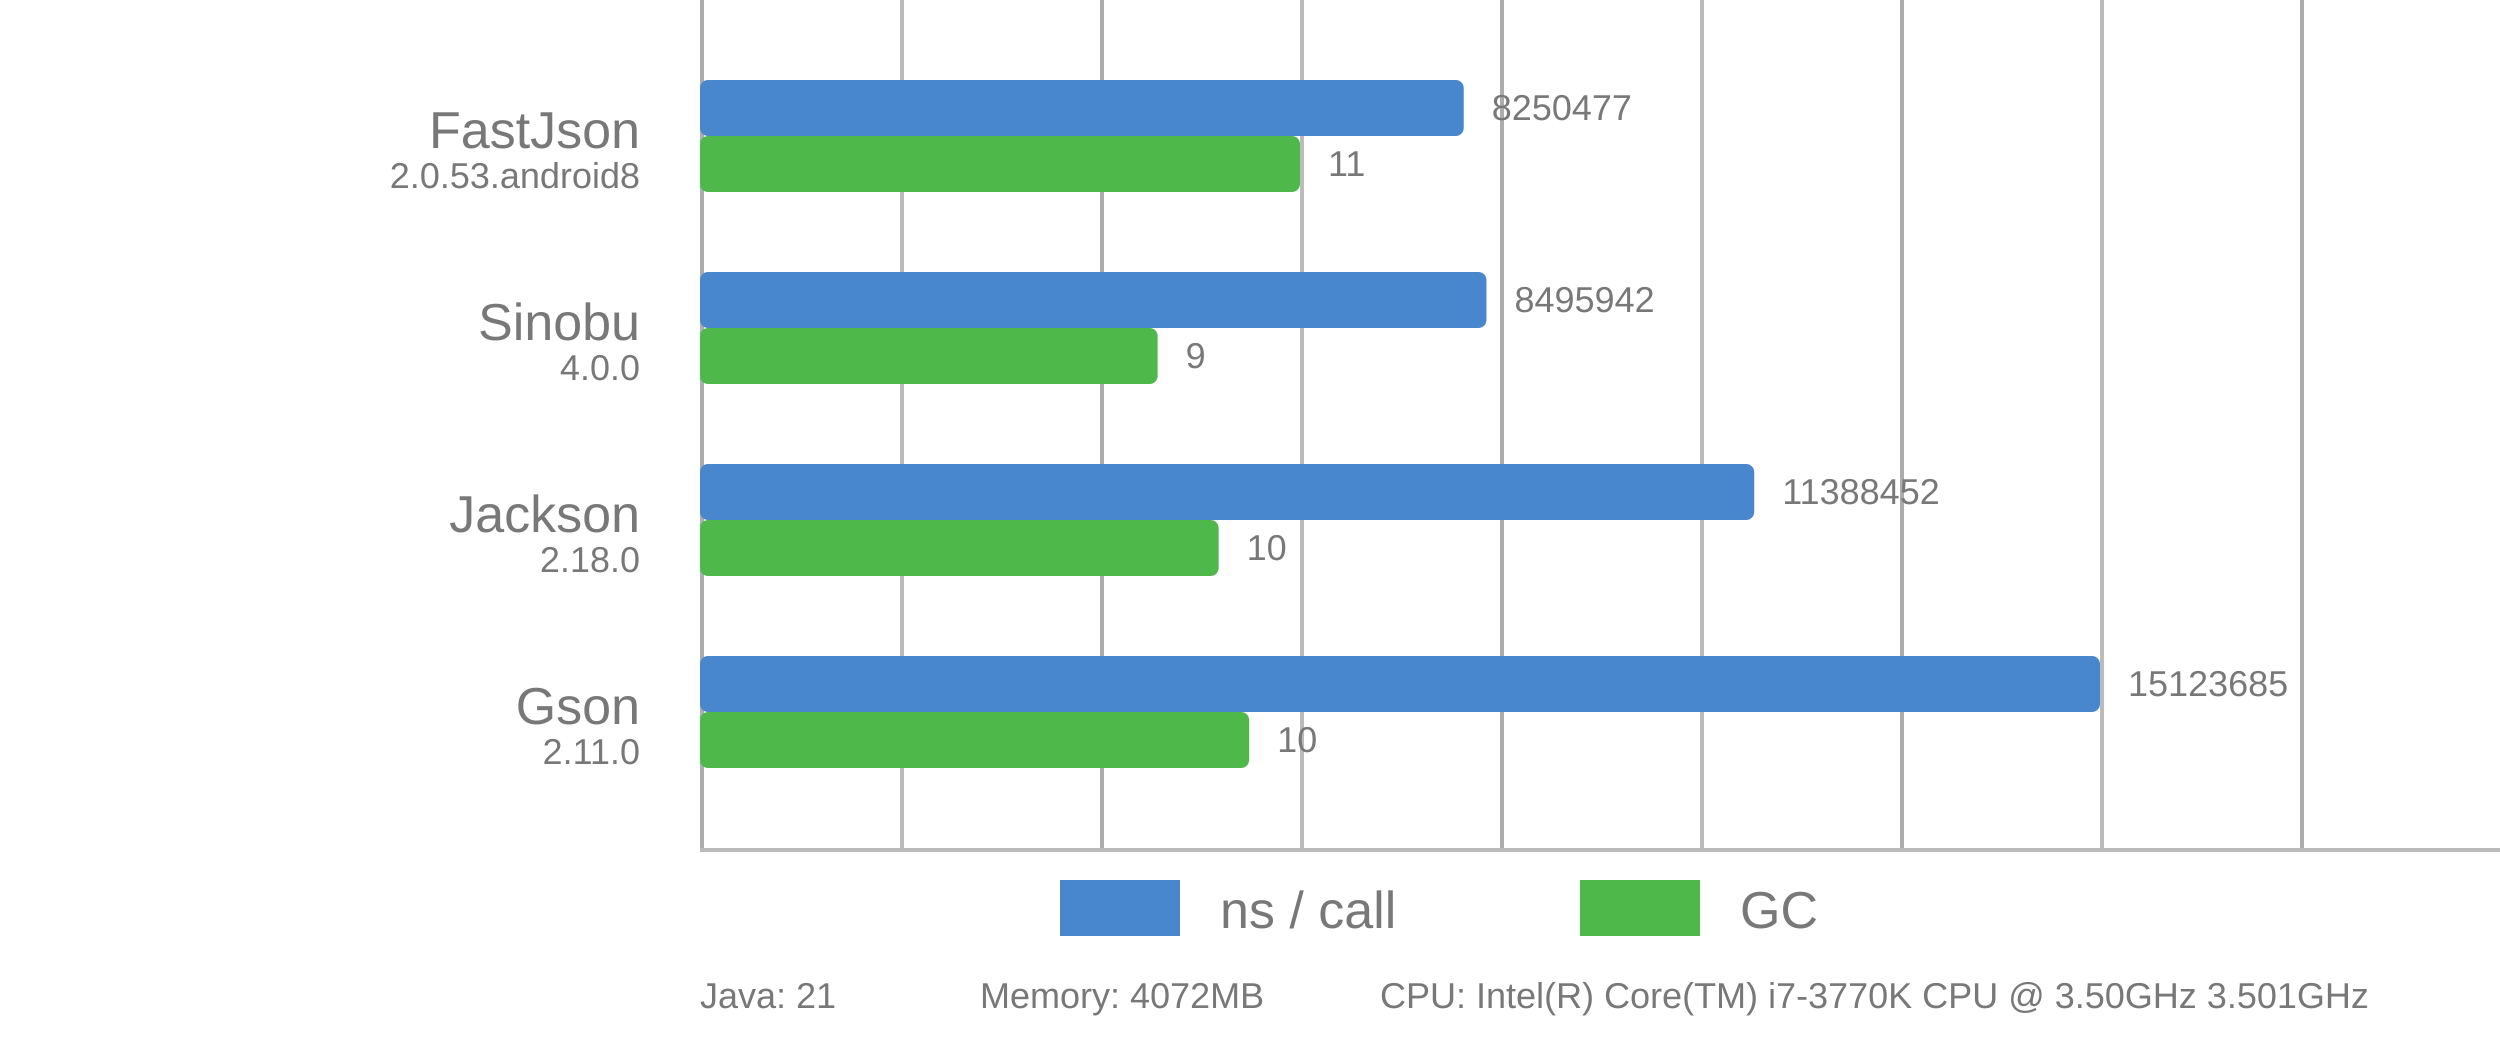
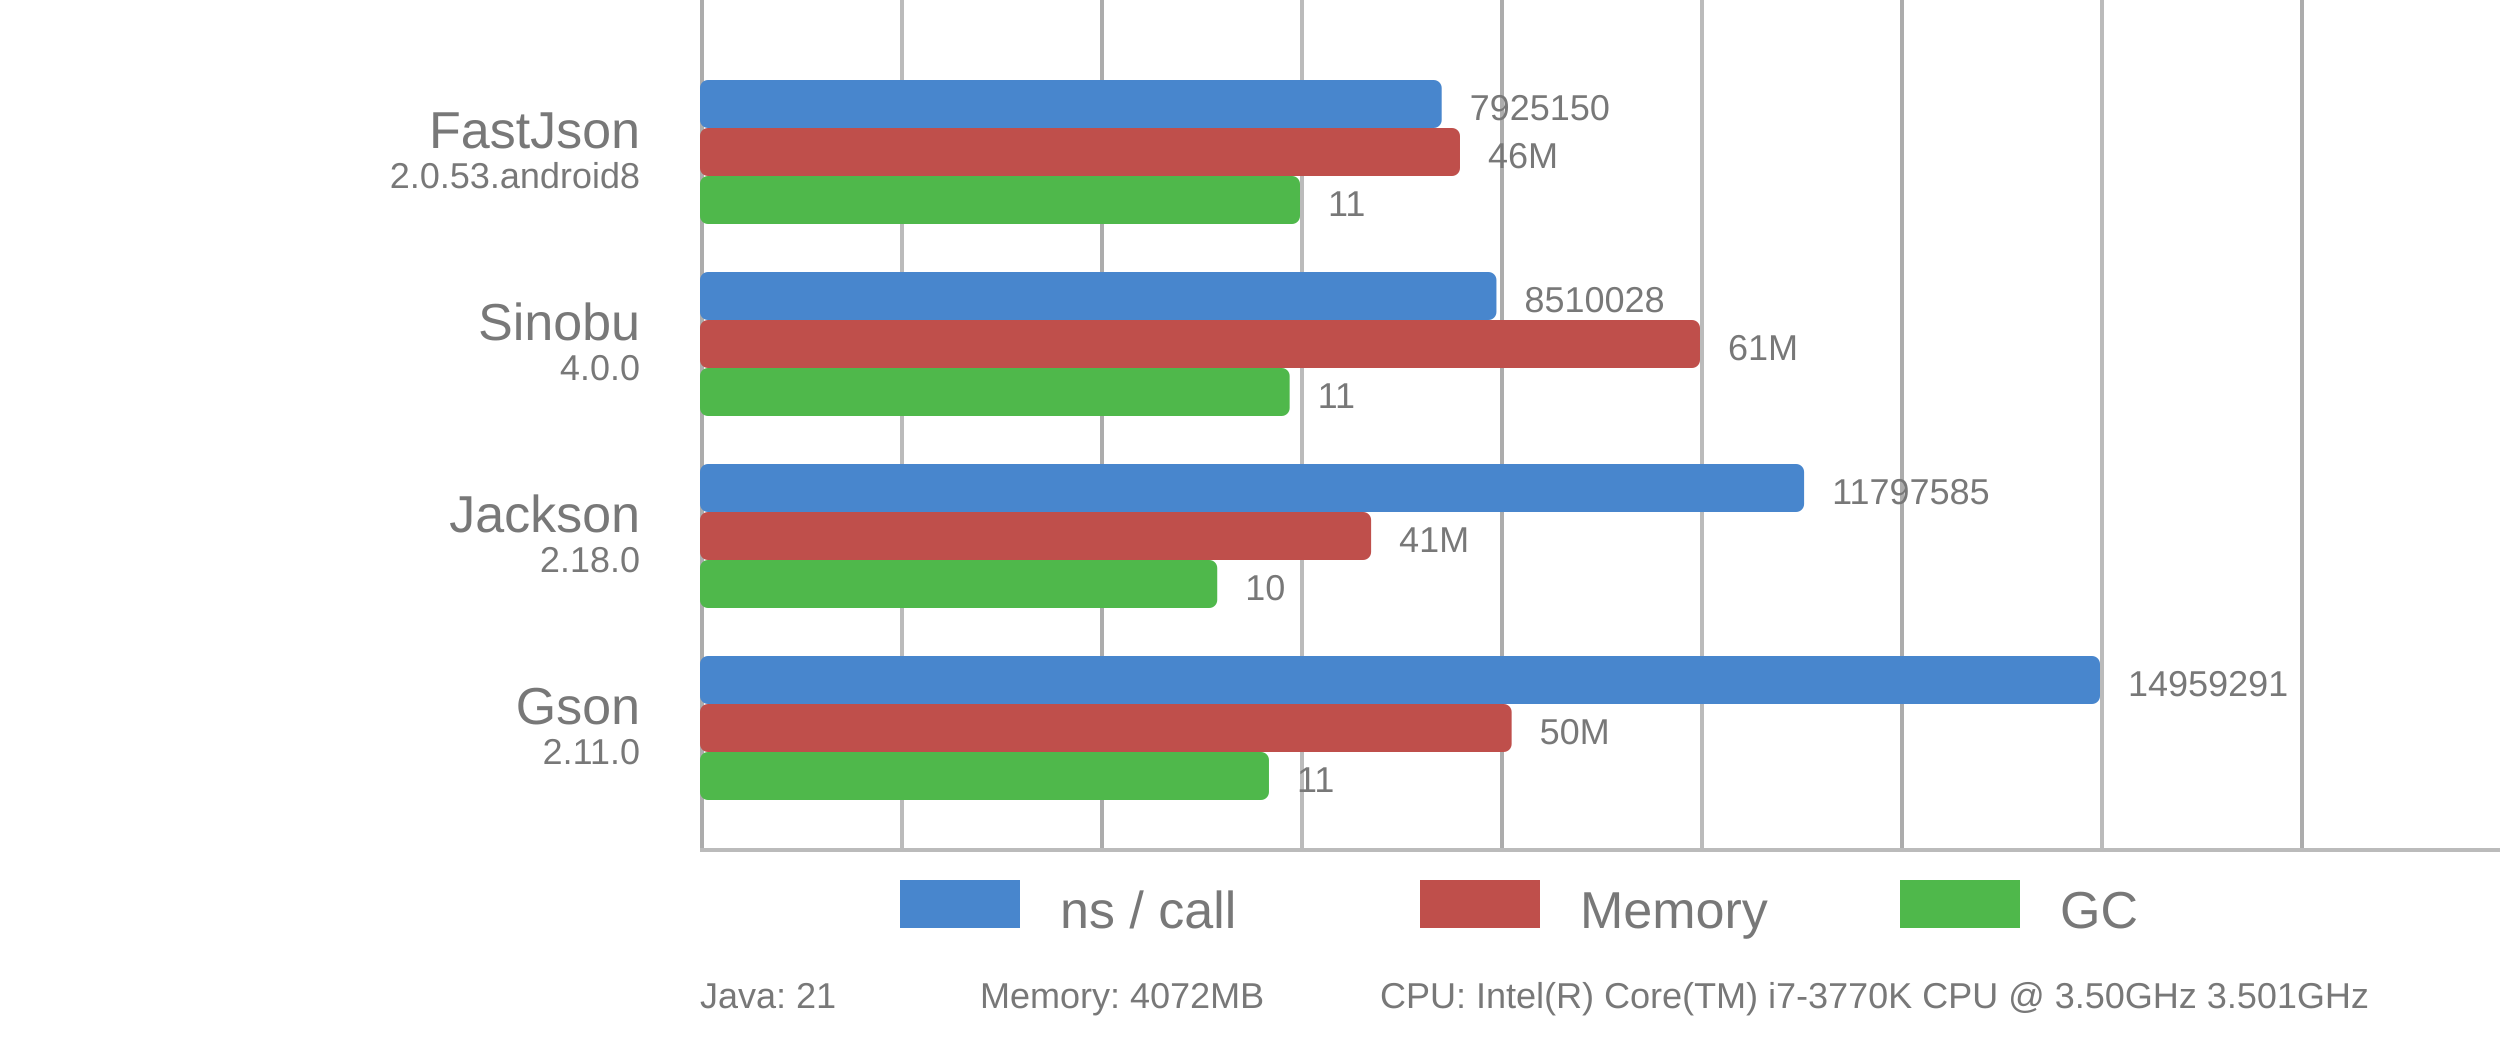
<svg xmlns="http://www.w3.org/2000/svg" viewBox="0 0 625 262">
  <style>
      text {
          font-family: Arial;
          font-size: 13px;
          fill: #787878;
      }

      .desc {
          font-size: 9px;
      }

      .vline {
          fill: #acacac;
          stroke: none;
          stroke-width: 0;
      }

      .subline {
          fill: #bbb;
          stroke: none;
          stroke-width: 0;
      }

      .call {
          fill: #4886CD;
          stroke-linejoin: round;
-           height: 14px;
+           height: 12px;
      }

      .gc {
          fill: #4FB84B;
          stroke-linejoin: round;
-           height: 14px;
+           height: 12px;
+       }
+ 
+       .memory {
+           fill: #BF4F4B;
+           stroke-linejoin: round;
+           height: 12px;
      }
  </style>
  <g>
    <rect x="175" y="0" width="1" height="212" class="vline" />
    <rect x="275" y="0" width="1" height="212" class="vline" />
    <rect x="375" y="0" width="1" height="212" class="vline" />
    <rect x="475" y="0" width="1" height="212" class="vline" />
    <rect x="575" y="0" width="1" height="212" class="vline" />
    <rect x="225" y="0" width="1" height="212" class="subline" />
    <rect x="325" y="0" width="1" height="212" class="subline" />
    <rect x="425" y="0" width="1" height="212" class="subline" />
    <rect x="525" y="0" width="1" height="212" class="subline" />
    <rect x="175" y="212" width="450" height="1" class="subline" />
-     <rect x="265" y="220" width="30" class="call" />
-     <text x="305" y="232">ns / call</text>
-     <rect x="395" y="220" width="30" class="gc" />
-     <text x="435" y="232">GC</text>
+     <rect x="225" y="220" width="30" class="call" />
+     <text x="265" y="232">ns / call</text>
+     <rect x="355" y="220" width="30" class="memory" />
+     <text x="395" y="232">Memory</text>
+     <rect x="475" y="220" width="30" class="gc" />
+     <text x="515" y="232">GC</text>
  </g>
-   <rect x="175" y="20" width="190.937" rx="2" ry="2" class="call" />
-   <rect x="175" y="34" width="150" rx="2" ry="2" class="gc" />
+   <rect x="175" y="20" width="185.423" rx="2" ry="2" class="call" />
+   <rect x="175" y="32" width="189.999" rx="2" ry="2" class="memory" />
+   <rect x="175" y="44" width="150" rx="2" ry="2" class="gc" />
  <text x="160" y="37" text-anchor="end">FastJson</text>
  <text x="160" y="47" text-anchor="end" class="desc">2.0.53.android8</text>
-   <text x="372.937" y="30" class="desc">8250477</text>
-   <text x="332" y="44" class="desc">11</text>
-   <rect x="175" y="68" width="196.617" rx="2" ry="2" class="call" />
-   <rect x="175" y="82" width="114.407" rx="2" ry="2" class="gc" />
+   <text x="367.423" y="30" class="desc">7925150</text>
+   <text x="371.999" y="42" class="desc">46M</text>
+   <text x="332" y="54" class="desc">11</text>
+   <rect x="175" y="68" width="199.108" rx="2" ry="2" class="call" />
+   <rect x="175" y="80" width="250" rx="2" ry="2" class="memory" />
+   <rect x="175" y="92" width="147.414" rx="2" ry="2" class="gc" />
  <text x="160" y="85" text-anchor="end">Sinobu</text>
  <text x="160" y="95" text-anchor="end" class="desc">4.0.0</text>
-   <text x="378.617" y="78" class="desc">8495942</text>
-   <text x="296.407" y="92" class="desc">9</text>
-   <rect x="175" y="116" width="263.557" rx="2" ry="2" class="call" />
-   <rect x="175" y="130" width="129.661" rx="2" ry="2" class="gc" />
+   <text x="381.108" y="78" class="desc">8510028</text>
+   <text x="432" y="90" class="desc">61M</text>
+   <text x="329.414" y="102" class="desc">11</text>
+   <rect x="175" y="116" width="276.026" rx="2" ry="2" class="call" />
+   <rect x="175" y="128" width="167.779" rx="2" ry="2" class="memory" />
+   <rect x="175" y="140" width="129.31" rx="2" ry="2" class="gc" />
  <text x="160" y="133" text-anchor="end">Jackson</text>
  <text x="160" y="143" text-anchor="end" class="desc">2.18.0</text>
-   <text x="445.557" y="126" class="desc">11388452</text>
-   <text x="311.661" y="140" class="desc">10</text>
+   <text x="458.026" y="126" class="desc">11797585</text>
+   <text x="349.779" y="138" class="desc">41M</text>
+   <text x="311.31" y="150" class="desc">10</text>
  <rect x="175" y="164" width="350" rx="2" ry="2" class="call" />
-   <rect x="175" y="178" width="137.288" rx="2" ry="2" class="gc" />
+   <rect x="175" y="176" width="202.912" rx="2" ry="2" class="memory" />
+   <rect x="175" y="188" width="142.241" rx="2" ry="2" class="gc" />
  <text x="160" y="181" text-anchor="end">Gson</text>
  <text x="160" y="191" text-anchor="end" class="desc">2.11.0</text>
-   <text x="532" y="174" class="desc">15123685</text>
-   <text x="319.288" y="188" class="desc">10</text>
+   <text x="532" y="174" class="desc">14959291</text>
+   <text x="384.912" y="186" class="desc">50M</text>
+   <text x="324.241" y="198" class="desc">11</text>
  <text x="175" y="252" class="desc">Java: 21</text>
  <text x="245" y="252" class="desc">Memory: 4072MB</text>
  <text x="345" y="252" class="desc">CPU: Intel(R) Core(TM) i7-3770K CPU @ 3.50GHz 3.501GHz</text>
</svg>
